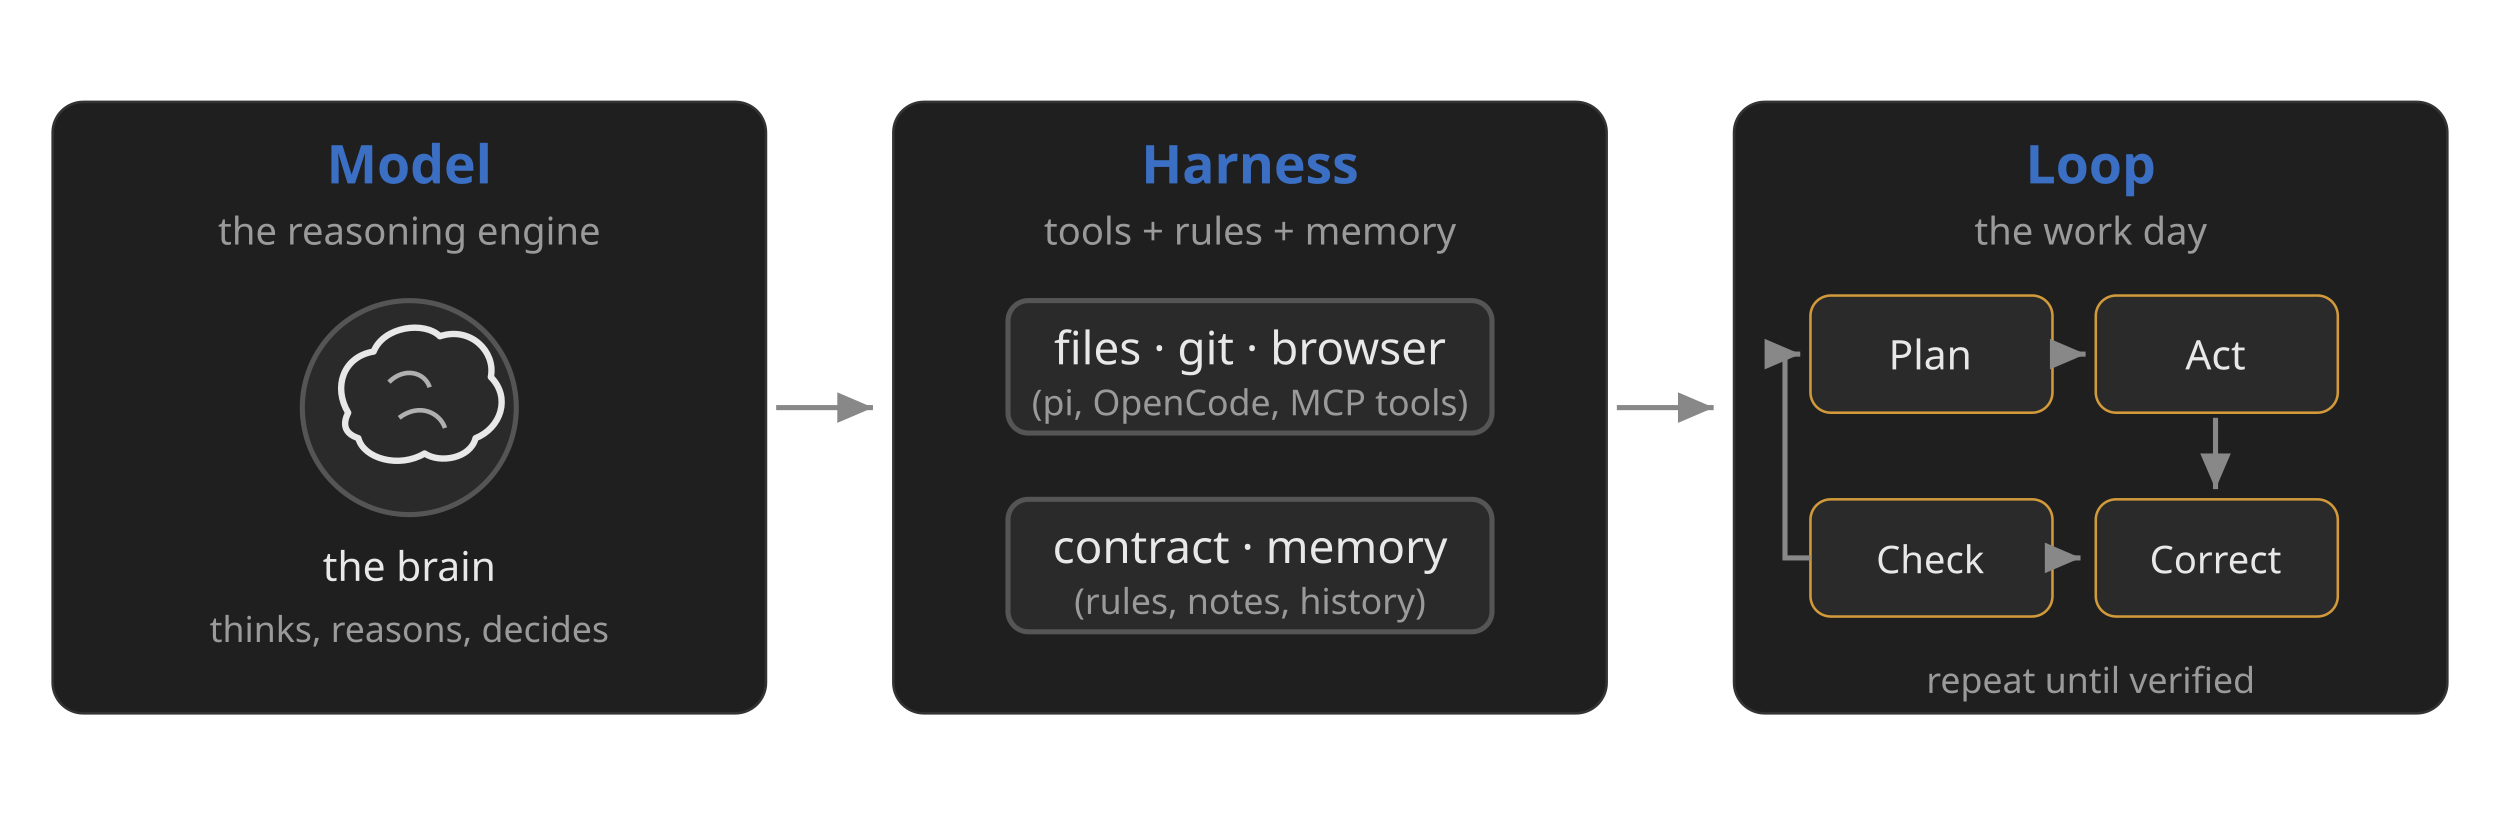
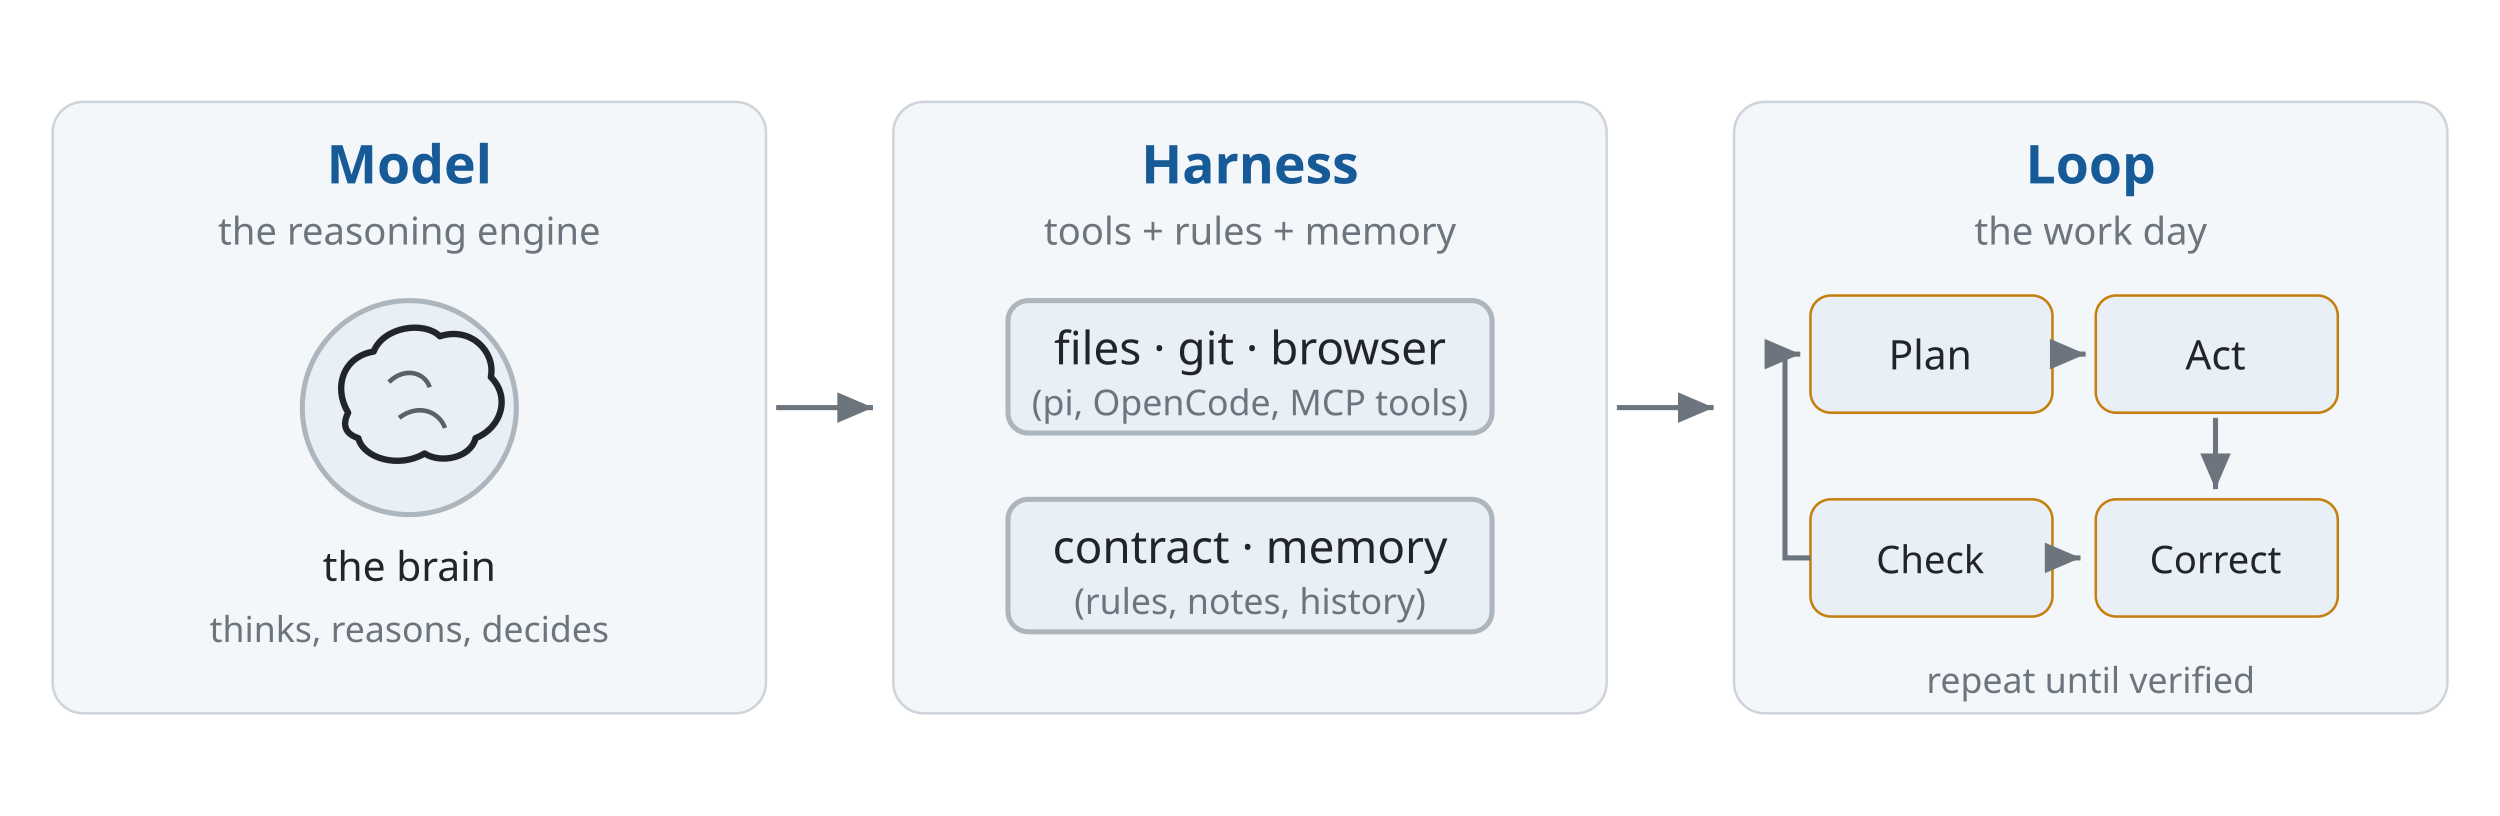
<svg xmlns="http://www.w3.org/2000/svg" width="920" height="300" viewBox="0 0 960 320" font-family="Segoe UI,system-ui,sans-serif">
  <defs>
    <marker id="mhl-ar" markerWidth="8" markerHeight="8" refX="7" refY="3" orient="auto">
-       <path d="M0,0 L7,3 L0,6 Z" fill="#888" />
+       <path d="M0,0 L7,3 L0,6 Z" fill="#6c757d" />
    </marker>
  </defs>
-   <rect x="10" y="40" width="280" height="240" rx="12" fill="#1f1f1f" stroke="#333" />
-   <text x="150" y="72" text-anchor="middle" font-size="21" font-weight="700" fill="#3b6fc4">Model</text>
-   <text x="150" y="96" text-anchor="middle" font-size="15" fill="#9a9a9a">the reasoning engine</text>
-   <circle cx="150" cy="160" r="42" fill="#2a2a2a" stroke="#555" stroke-width="2" />
-   <path d="M 126 162 C 120 152 124 140 136 138 C 140 128 156 126 162 132 C 174 128 184 138 182 148 C 190 156 186 168 176 172 C 174 180 162 182 156 178 C 146 184 132 180 130 172 C 124 170 124 166 126 162 Z" fill="none" stroke="#e8e8e8" stroke-width="2.5" stroke-linejoin="round" />
-   <path d="M 142 150 C 148 144 156 146 158 152" fill="none" stroke="#e8e8e8" stroke-width="1.8" opacity="0.7" />
-   <path d="M 146 164 C 154 158 162 162 164 168" fill="none" stroke="#e8e8e8" stroke-width="1.8" opacity="0.7" />
-   <text x="150" y="228" text-anchor="middle" font-size="16" fill="#e8e8e8">the brain</text>
-   <text x="150" y="252" text-anchor="middle" font-size="14" fill="#9a9a9a">thinks, reasons, decides</text>
-   <line x1="294" y1="160" x2="332" y2="160" stroke="#888" stroke-width="2" marker-end="url(#mhl-ar)" />
-   <rect x="340" y="40" width="280" height="240" rx="12" fill="#1f1f1f" stroke="#333" />
-   <text x="480" y="72" text-anchor="middle" font-size="21" font-weight="700" fill="#3b6fc4">Harness</text>
-   <text x="480" y="96" text-anchor="middle" font-size="15" fill="#9a9a9a">tools + rules + memory</text>
-   <rect x="385" y="118" width="190" height="52" rx="8" fill="#2a2a2a" stroke="#555" stroke-width="2" />
-   <text x="480" y="143" text-anchor="middle" font-size="18" fill="#e8e8e8">files · git · browser</text>
-   <text x="480" y="163" text-anchor="middle" font-size="14" fill="#9a9a9a">(pi, OpenCode, MCP tools)</text>
-   <rect x="385" y="196" width="190" height="52" rx="8" fill="#2a2a2a" stroke="#555" stroke-width="2" />
-   <text x="480" y="221" text-anchor="middle" font-size="18" fill="#e8e8e8">contract · memory</text>
-   <text x="480" y="241" text-anchor="middle" font-size="14" fill="#9a9a9a">(rules, notes, history)</text>
-   <line x1="624" y1="160" x2="662" y2="160" stroke="#888" stroke-width="2" marker-end="url(#mhl-ar)" />
-   <rect x="670" y="40" width="280" height="240" rx="12" fill="#1f1f1f" stroke="#333" />
-   <text x="810" y="72" text-anchor="middle" font-size="21" font-weight="700" fill="#3b6fc4">Loop</text>
-   <text x="810" y="96" text-anchor="middle" font-size="15" fill="#9a9a9a">the work day</text>
-   <rect x="700" y="116" width="95" height="46" rx="8" fill="#2a2a2a" stroke="#d29a3a" />
-   <text x="747" y="145" text-anchor="middle" font-size="16" fill="#e8e8e8">Plan</text>
-   <rect x="812" y="116" width="95" height="46" rx="8" fill="#2a2a2a" stroke="#d29a3a" />
-   <text x="859" y="145" text-anchor="middle" font-size="16" fill="#e8e8e8">Act</text>
-   <rect x="700" y="196" width="95" height="46" rx="8" fill="#2a2a2a" stroke="#d29a3a" />
-   <text x="747" y="225" text-anchor="middle" font-size="15" fill="#e8e8e8">Check</text>
-   <rect x="812" y="196" width="95" height="46" rx="8" fill="#2a2a2a" stroke="#d29a3a" />
-   <text x="859" y="225" text-anchor="middle" font-size="15" fill="#e8e8e8">Correct</text>
-   <line x1="797" y1="139" x2="808" y2="139" stroke="#888" stroke-width="2" marker-end="url(#mhl-ar)" />
-   <line x1="859" y1="164" x2="859" y2="192" stroke="#888" stroke-width="2" marker-end="url(#mhl-ar)" />
-   <line x1="797" y1="219" x2="806" y2="219" stroke="#888" stroke-width="2" marker-end="url(#mhl-ar)" />
-   <path d="M 700 219 L 690 219 L 690 139 L 696 139" fill="none" stroke="#888" stroke-width="2" marker-end="url(#mhl-ar)" />
-   <text x="810" y="272" text-anchor="middle" font-size="14" fill="#9a9a9a">repeat until verified</text>
+   <rect x="10" y="40" width="280" height="240" rx="12" fill="#f4f7fa" stroke="#ced4da" />
+   <text x="150" y="72" text-anchor="middle" font-size="21" font-weight="700" fill="#165A97">Model</text>
+   <text x="150" y="96" text-anchor="middle" font-size="15" fill="#6c757d">the reasoning engine</text>
+   <circle cx="150" cy="160" r="42" fill="#e8eff6" stroke="#adb5bd" stroke-width="2" />
+   <path d="M 126 162 C 120 152 124 140 136 138 C 140 128 156 126 162 132 C 174 128 184 138 182 148 C 190 156 186 168 176 172 C 174 180 162 182 156 178 C 146 184 132 180 130 172 C 124 170 124 166 126 162 Z" fill="none" stroke="#212529" stroke-width="2.5" stroke-linejoin="round" />
+   <path d="M 142 150 C 148 144 156 146 158 152" fill="none" stroke="#212529" stroke-width="1.8" opacity="0.7" />
+   <path d="M 146 164 C 154 158 162 162 164 168" fill="none" stroke="#212529" stroke-width="1.8" opacity="0.7" />
+   <text x="150" y="228" text-anchor="middle" font-size="16" fill="#212529">the brain</text>
+   <text x="150" y="252" text-anchor="middle" font-size="14" fill="#6c757d">thinks, reasons, decides</text>
+   <line x1="294" y1="160" x2="332" y2="160" stroke="#6c757d" stroke-width="2" marker-end="url(#mhl-ar)" />
+   <rect x="340" y="40" width="280" height="240" rx="12" fill="#f4f7fa" stroke="#ced4da" />
+   <text x="480" y="72" text-anchor="middle" font-size="21" font-weight="700" fill="#165A97">Harness</text>
+   <text x="480" y="96" text-anchor="middle" font-size="15" fill="#6c757d">tools + rules + memory</text>
+   <rect x="385" y="118" width="190" height="52" rx="8" fill="#e8eff6" stroke="#adb5bd" stroke-width="2" />
+   <text x="480" y="143" text-anchor="middle" font-size="18" fill="#212529">files · git · browser</text>
+   <text x="480" y="163" text-anchor="middle" font-size="14" fill="#6c757d">(pi, OpenCode, MCP tools)</text>
+   <rect x="385" y="196" width="190" height="52" rx="8" fill="#e8eff6" stroke="#adb5bd" stroke-width="2" />
+   <text x="480" y="221" text-anchor="middle" font-size="18" fill="#212529">contract · memory</text>
+   <text x="480" y="241" text-anchor="middle" font-size="14" fill="#6c757d">(rules, notes, history)</text>
+   <line x1="624" y1="160" x2="662" y2="160" stroke="#6c757d" stroke-width="2" marker-end="url(#mhl-ar)" />
+   <rect x="670" y="40" width="280" height="240" rx="12" fill="#f4f7fa" stroke="#ced4da" />
+   <text x="810" y="72" text-anchor="middle" font-size="21" font-weight="700" fill="#165A97">Loop</text>
+   <text x="810" y="96" text-anchor="middle" font-size="15" fill="#6c757d">the work day</text>
+   <rect x="700" y="116" width="95" height="46" rx="8" fill="#e8eff6" stroke="#c47f0e" />
+   <text x="747" y="145" text-anchor="middle" font-size="16" fill="#212529">Plan</text>
+   <rect x="812" y="116" width="95" height="46" rx="8" fill="#e8eff6" stroke="#c47f0e" />
+   <text x="859" y="145" text-anchor="middle" font-size="16" fill="#212529">Act</text>
+   <rect x="700" y="196" width="95" height="46" rx="8" fill="#e8eff6" stroke="#c47f0e" />
+   <text x="747" y="225" text-anchor="middle" font-size="15" fill="#212529">Check</text>
+   <rect x="812" y="196" width="95" height="46" rx="8" fill="#e8eff6" stroke="#c47f0e" />
+   <text x="859" y="225" text-anchor="middle" font-size="15" fill="#212529">Correct</text>
+   <line x1="797" y1="139" x2="808" y2="139" stroke="#6c757d" stroke-width="2" marker-end="url(#mhl-ar)" />
+   <line x1="859" y1="164" x2="859" y2="192" stroke="#6c757d" stroke-width="2" marker-end="url(#mhl-ar)" />
+   <line x1="797" y1="219" x2="806" y2="219" stroke="#6c757d" stroke-width="2" marker-end="url(#mhl-ar)" />
+   <path d="M 700 219 L 690 219 L 690 139 L 696 139" fill="none" stroke="#6c757d" stroke-width="2" marker-end="url(#mhl-ar)" />
+   <text x="810" y="272" text-anchor="middle" font-size="14" fill="#6c757d">repeat until verified</text>
</svg>
